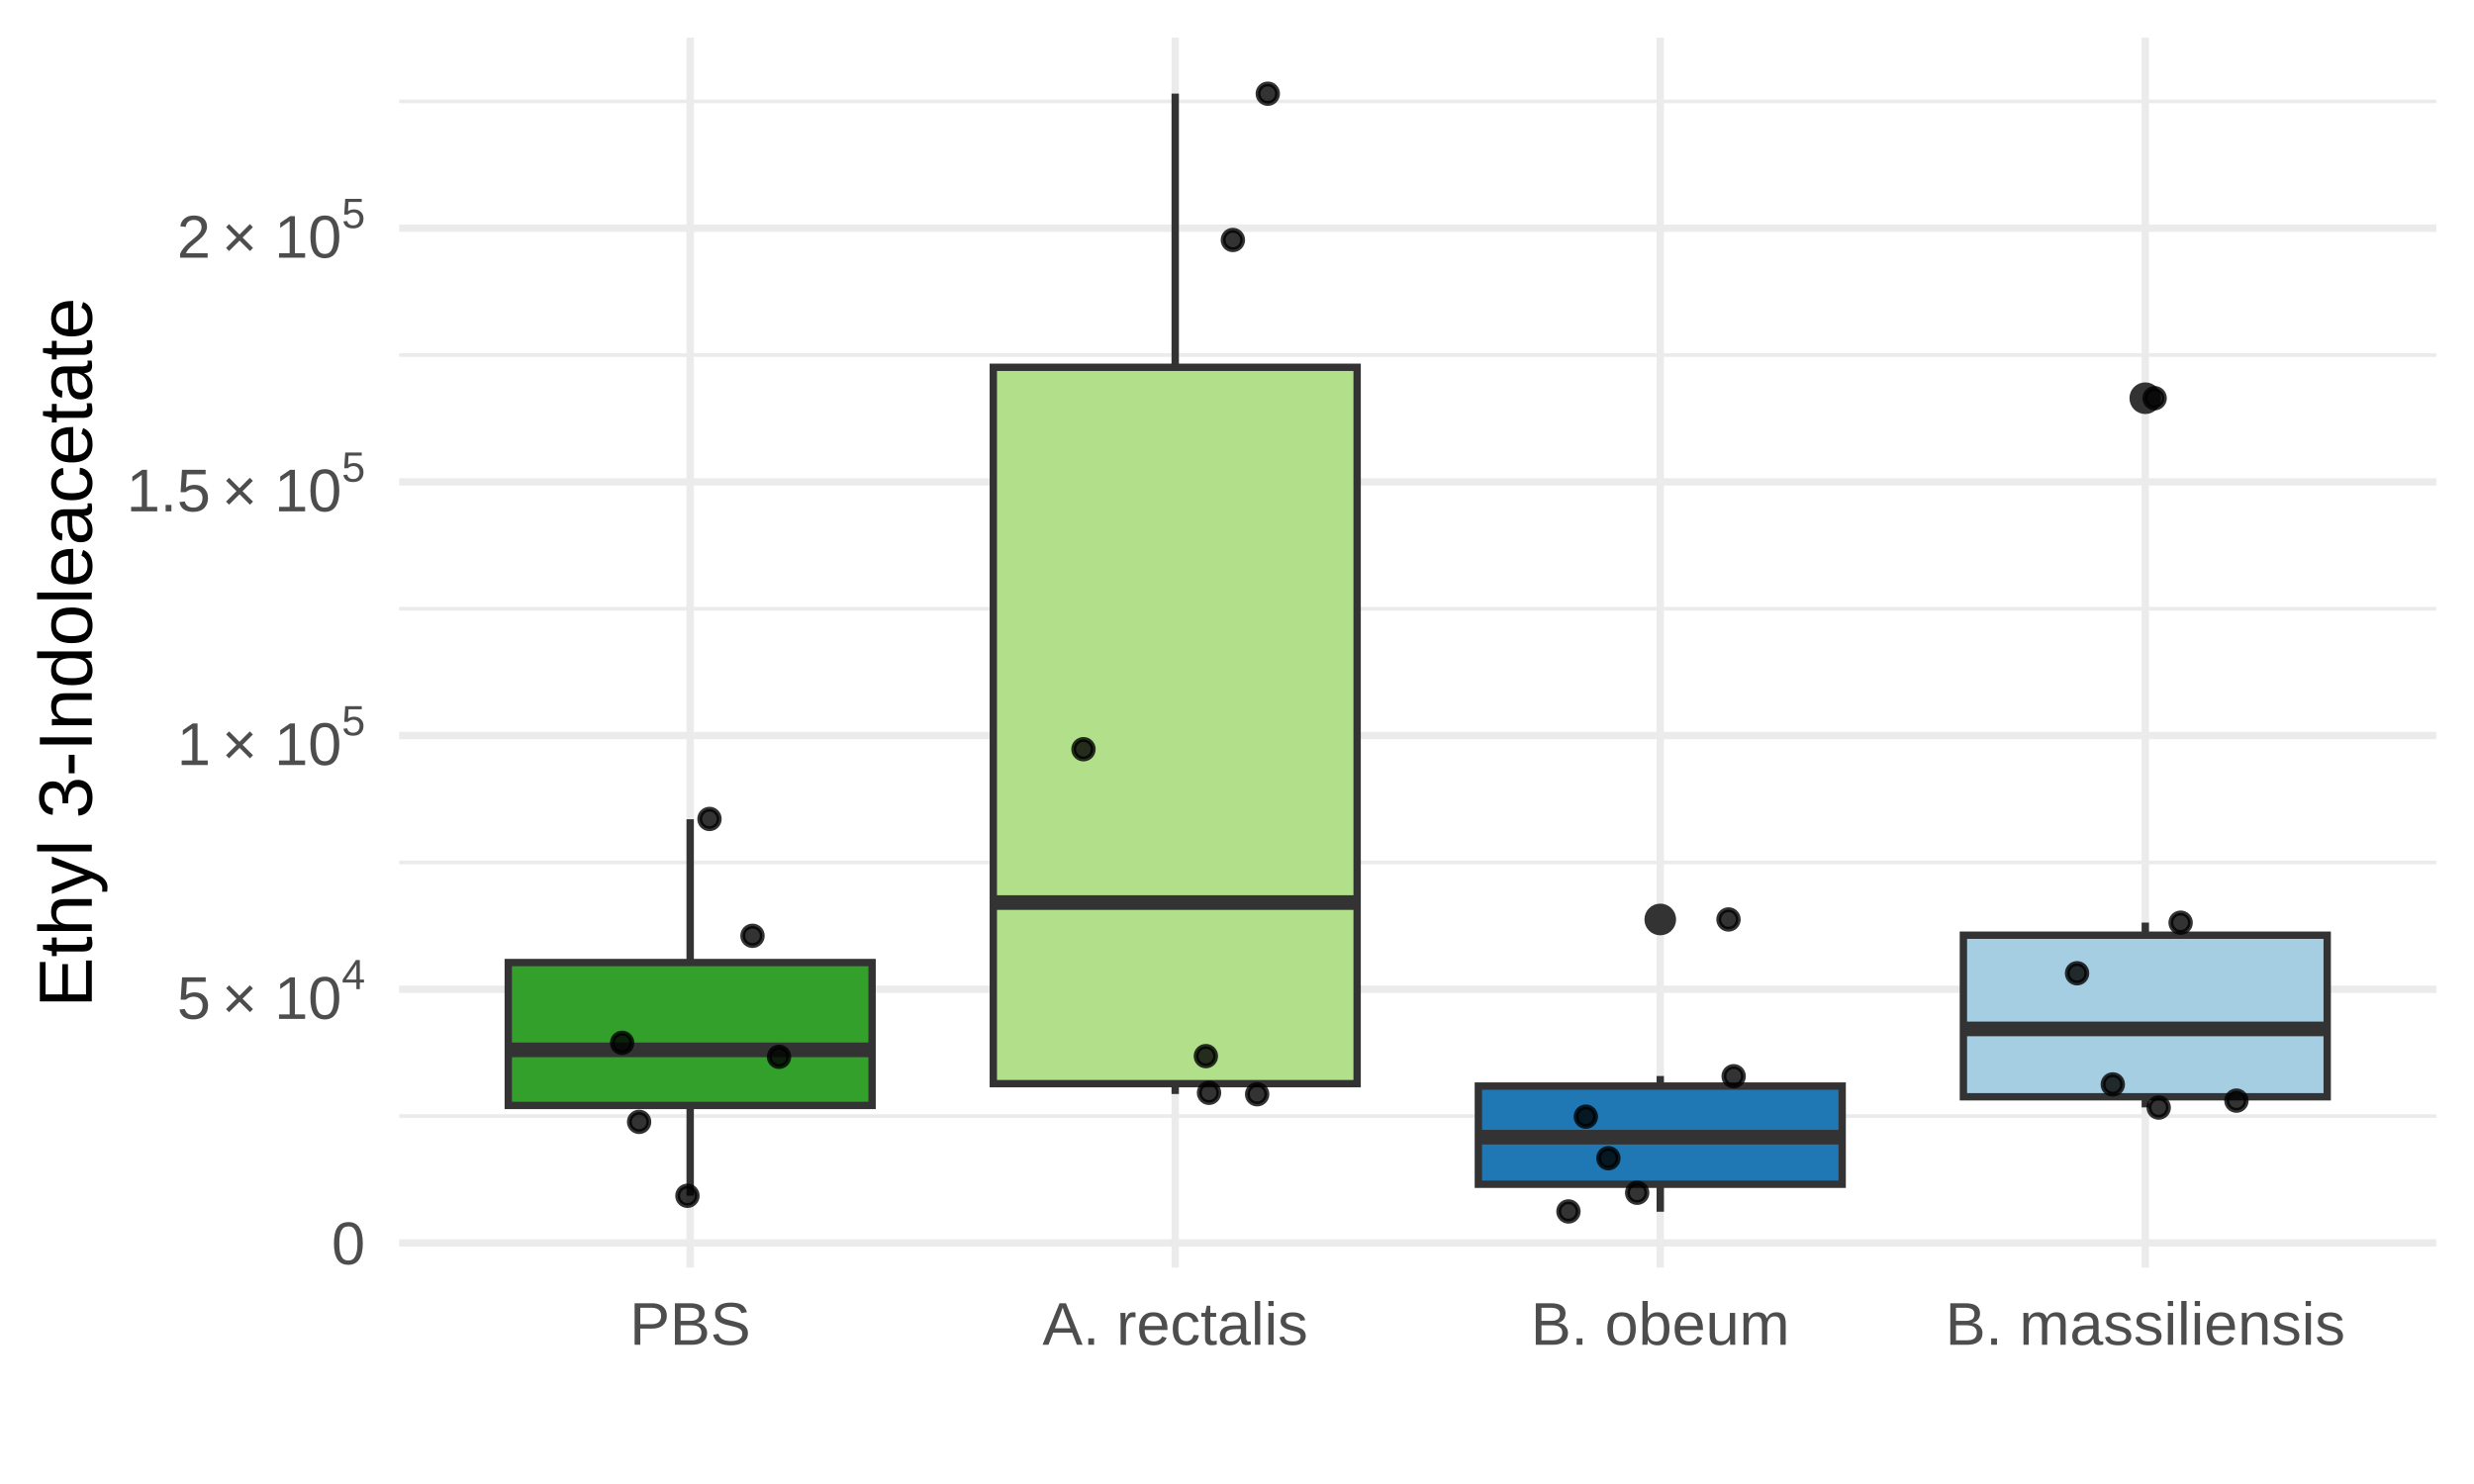
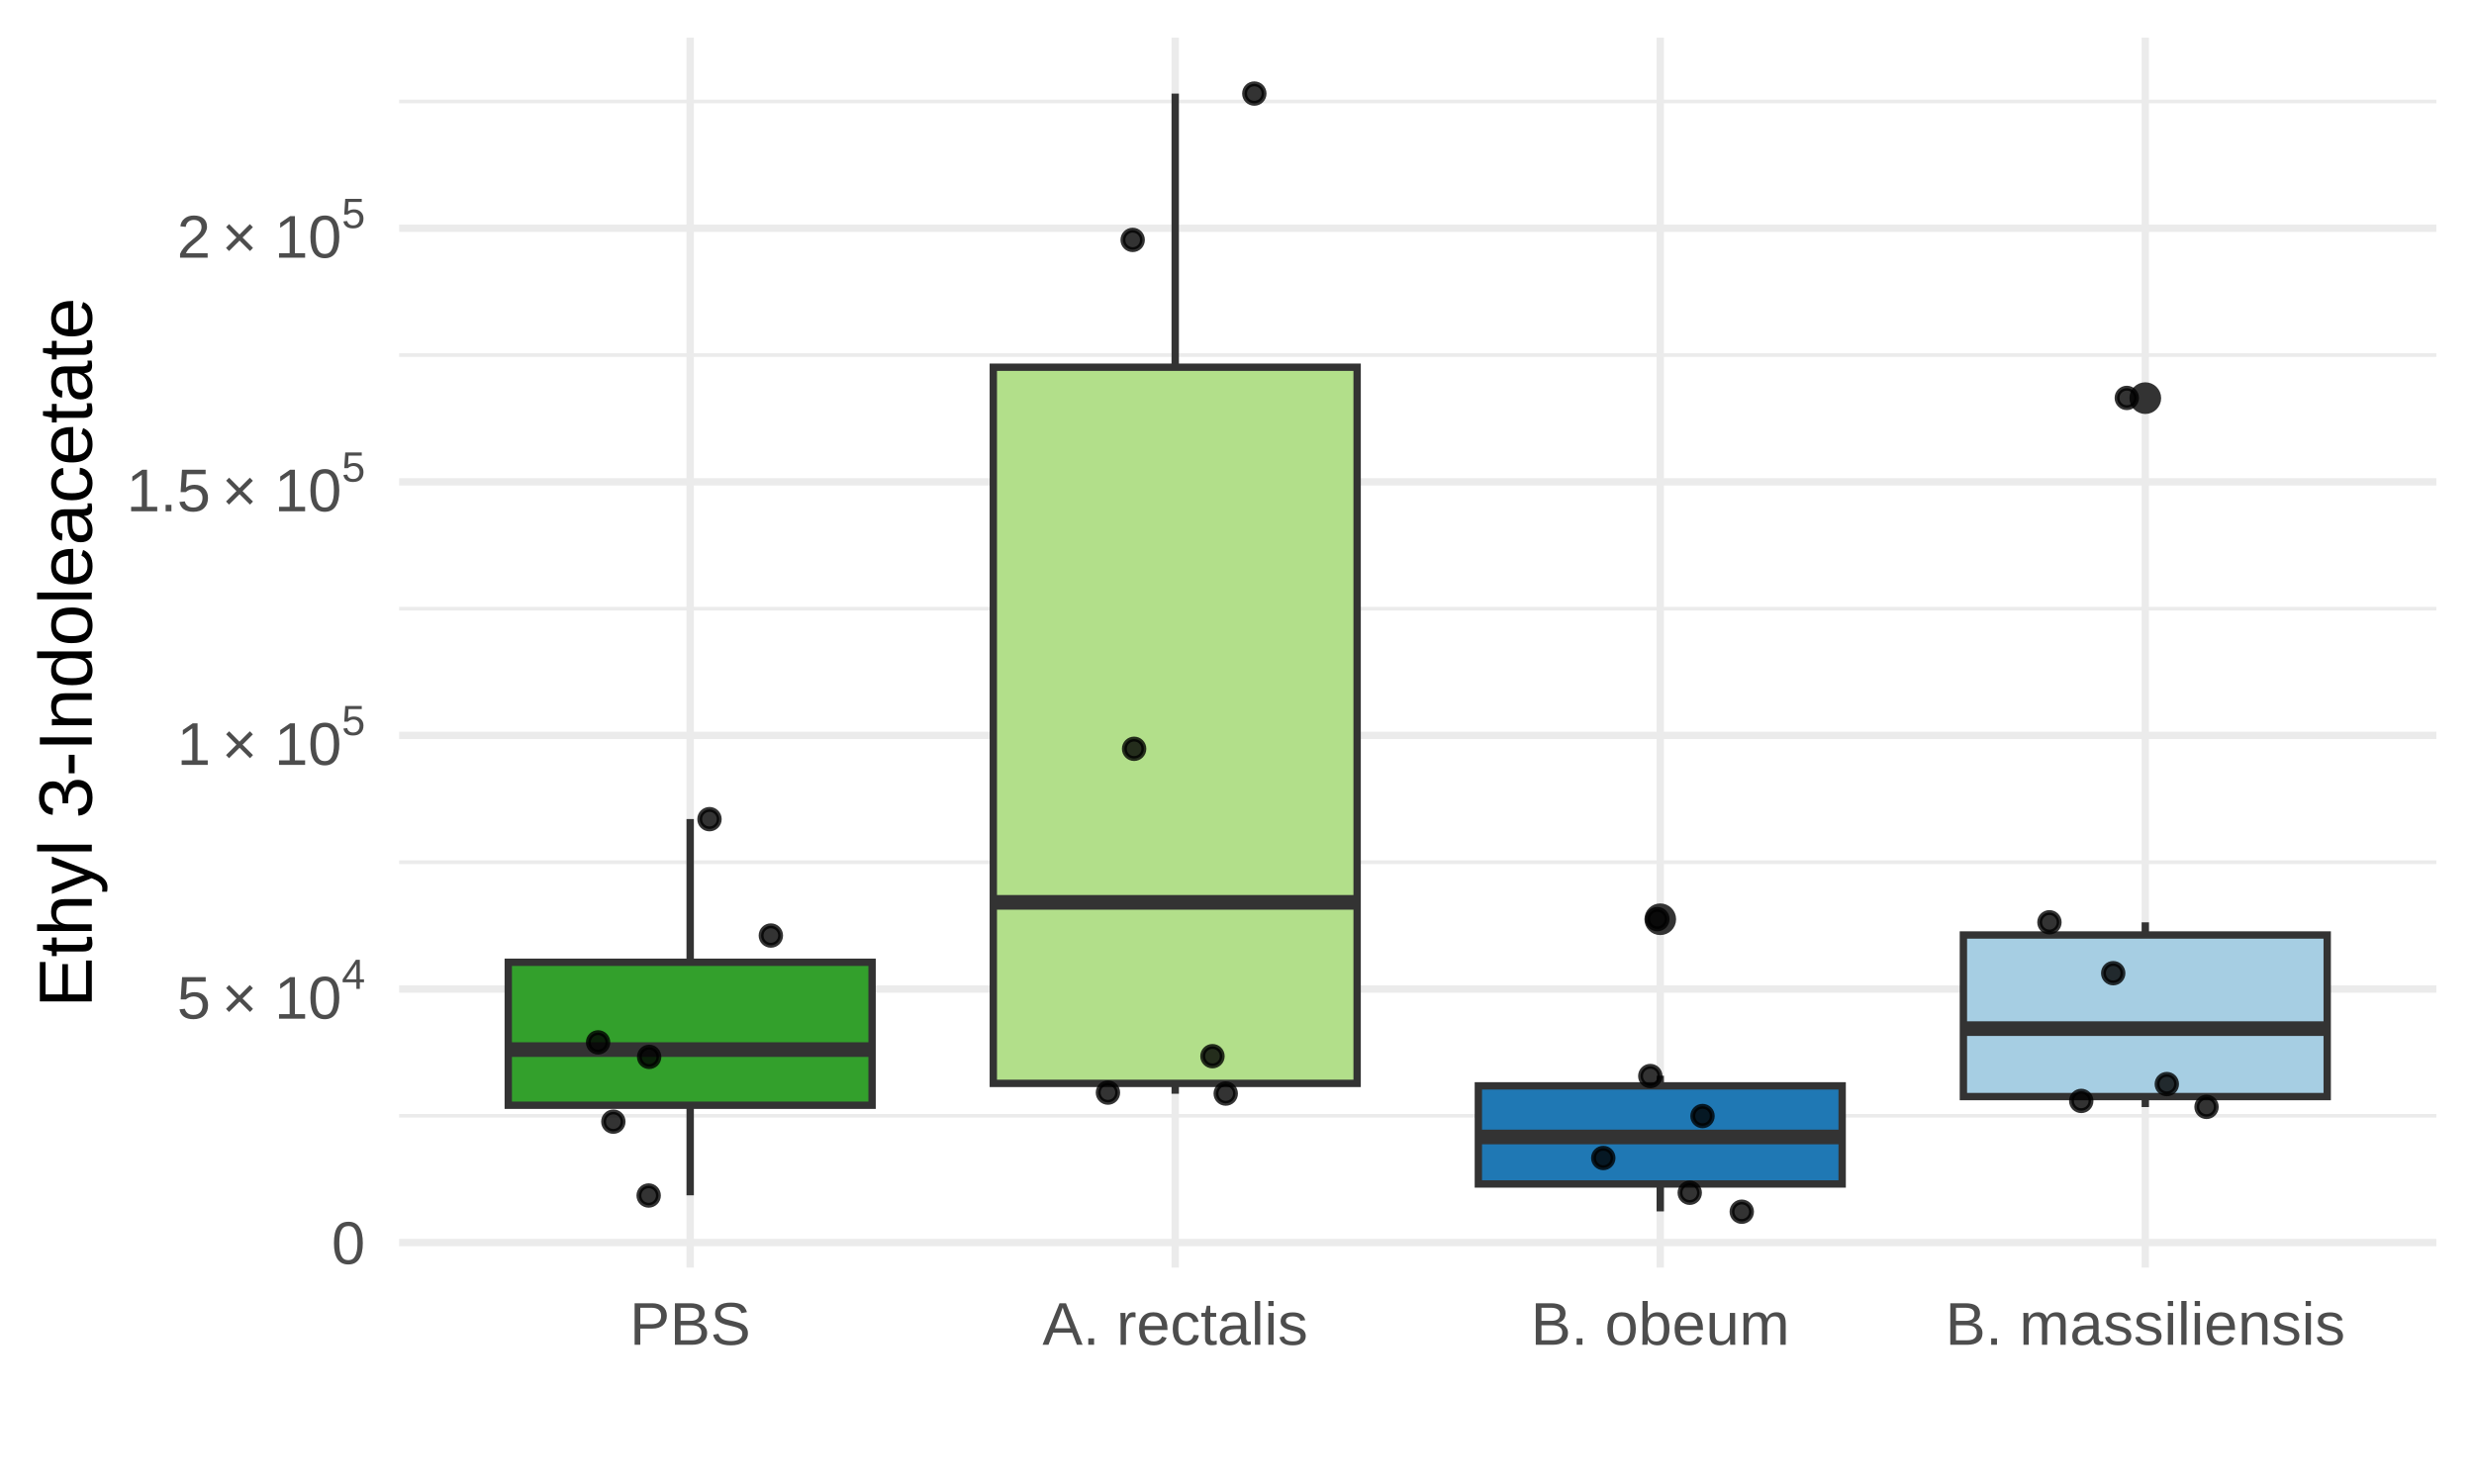
<svg xmlns="http://www.w3.org/2000/svg" class="svglite" width="360.00pt" height="216.00pt" viewBox="0 0 360.00 216.00">
  <defs>
    <style type="text/css">
    .svglite line, .svglite polyline, .svglite polygon, .svglite path, .svglite rect, .svglite circle {
      fill: none;
      stroke: #000000;
      stroke-linecap: round;
      stroke-linejoin: round;
      stroke-miterlimit: 10.00;
    }
    .svglite text {
      white-space: pre;
    }
  </style>
  </defs>
  <rect width="100%" height="100%" style="stroke: none; fill: none;" />
  <defs>
    <clipPath id="cpMC4wMHwzNjAuMDB8MC4wMHwyMTYuMDA=">
      <rect x="0.00" y="0.00" width="360.00" height="216.00" />
    </clipPath>
  </defs>
  <g clip-path="url(#cpMC4wMHwzNjAuMDB8MC4wMHwyMTYuMDA=)">
</g>
  <defs>
    <clipPath id="cpNTguMDh8MzU0LjUyfDUuNDh8MTg0LjUw">
      <rect x="58.08" y="5.48" width="296.44" height="179.02" />
    </clipPath>
  </defs>
  <g clip-path="url(#cpNTguMDh8MzU0LjUyfDUuNDh8MTg0LjUw)">
-     <polyline points="58.08,162.45 354.52,162.45 " style="stroke-width: 0.53; stroke: #EBEBEB; stroke-linecap: butt;" />
-     <polyline points="58.08,125.53 354.52,125.53 " style="stroke-width: 0.53; stroke: #EBEBEB; stroke-linecap: butt;" />
-     <polyline points="58.08,88.60 354.52,88.60 " style="stroke-width: 0.53; stroke: #EBEBEB; stroke-linecap: butt;" />
+     <polyline points="58.08,162.41 354.52,162.41 " style="stroke-width: 0.53; stroke: #EBEBEB; stroke-linecap: butt;" />
+     <polyline points="58.08,125.50 354.52,125.50 " style="stroke-width: 0.53; stroke: #EBEBEB; stroke-linecap: butt;" />
+     <polyline points="58.08,88.59 354.52,88.59 " style="stroke-width: 0.53; stroke: #EBEBEB; stroke-linecap: butt;" />
    <polyline points="58.08,51.68 354.52,51.68 " style="stroke-width: 0.53; stroke: #EBEBEB; stroke-linecap: butt;" />
-     <polyline points="58.08,14.76 354.52,14.76 " style="stroke-width: 0.53; stroke: #EBEBEB; stroke-linecap: butt;" />
-     <polyline points="58.08,180.91 354.52,180.91 " style="stroke-width: 1.07; stroke: #EBEBEB; stroke-linecap: butt;" />
-     <polyline points="58.08,143.99 354.52,143.99 " style="stroke-width: 1.07; stroke: #EBEBEB; stroke-linecap: butt;" />
-     <polyline points="58.08,107.06 354.52,107.06 " style="stroke-width: 1.07; stroke: #EBEBEB; stroke-linecap: butt;" />
-     <polyline points="58.08,70.14 354.52,70.14 " style="stroke-width: 1.07; stroke: #EBEBEB; stroke-linecap: butt;" />
+     <polyline points="58.08,14.77 354.52,14.77 " style="stroke-width: 0.53; stroke: #EBEBEB; stroke-linecap: butt;" />
+     <polyline points="58.08,180.86 354.52,180.86 " style="stroke-width: 1.07; stroke: #EBEBEB; stroke-linecap: butt;" />
+     <polyline points="58.08,143.95 354.52,143.95 " style="stroke-width: 1.07; stroke: #EBEBEB; stroke-linecap: butt;" />
+     <polyline points="58.08,107.04 354.52,107.04 " style="stroke-width: 1.07; stroke: #EBEBEB; stroke-linecap: butt;" />
+     <polyline points="58.08,70.13 354.52,70.13 " style="stroke-width: 1.07; stroke: #EBEBEB; stroke-linecap: butt;" />
    <polyline points="58.08,33.22 354.52,33.22 " style="stroke-width: 1.07; stroke: #EBEBEB; stroke-linecap: butt;" />
    <polyline points="100.43,184.50 100.43,5.48 " style="stroke-width: 1.07; stroke: #EBEBEB; stroke-linecap: butt;" />
    <polyline points="171.01,184.50 171.01,5.48 " style="stroke-width: 1.07; stroke: #EBEBEB; stroke-linecap: butt;" />
    <polyline points="241.59,184.50 241.59,5.48 " style="stroke-width: 1.07; stroke: #EBEBEB; stroke-linecap: butt;" />
    <polyline points="312.17,184.50 312.17,5.48 " style="stroke-width: 1.07; stroke: #EBEBEB; stroke-linecap: butt;" />
-     <line x1="100.43" y1="140.10" x2="100.43" y2="119.24" style="stroke-width: 1.07; stroke: #333333; stroke-linecap: butt;" />
-     <line x1="100.43" y1="160.90" x2="100.43" y2="174.03" style="stroke-width: 1.07; stroke: #333333; stroke-linecap: butt;" />
-     <polygon points="73.96,140.10 73.96,160.90 126.90,160.90 126.90,140.10 73.96,140.10 " style="stroke-width: 1.07; stroke: #333333; stroke-linecap: butt; stroke-linejoin: miter; fill: #33A02C;" />
-     <line x1="73.96" y1="152.81" x2="126.90" y2="152.81" style="stroke-width: 2.13; stroke: #333333; stroke-linecap: butt; stroke-linejoin: miter;" />
-     <line x1="171.01" y1="53.46" x2="171.01" y2="13.62" style="stroke-width: 1.07; stroke: #333333; stroke-linecap: butt;" />
-     <line x1="171.01" y1="157.73" x2="171.01" y2="159.24" style="stroke-width: 1.07; stroke: #333333; stroke-linecap: butt;" />
-     <polygon points="144.54,53.46 144.54,157.73 197.48,157.73 197.48,53.46 144.54,53.46 " style="stroke-width: 1.07; stroke: #333333; stroke-linecap: butt; stroke-linejoin: miter; fill: #B2DF8A;" />
-     <line x1="144.54" y1="131.37" x2="197.48" y2="131.37" style="stroke-width: 2.13; stroke: #333333; stroke-linecap: butt; stroke-linejoin: miter;" />
-     <circle cx="241.59" cy="133.83" r="1.95" style="stroke-width: 0.71; stroke: #333333; fill: #333333;" />
-     <line x1="241.59" y1="158.08" x2="241.59" y2="156.61" style="stroke-width: 1.07; stroke: #333333; stroke-linecap: butt;" />
-     <line x1="241.59" y1="172.37" x2="241.59" y2="176.37" style="stroke-width: 1.07; stroke: #333333; stroke-linecap: butt;" />
-     <polygon points="215.12,158.08 215.12,172.37 268.06,172.37 268.06,158.08 215.12,158.08 " style="stroke-width: 1.07; stroke: #333333; stroke-linecap: butt; stroke-linejoin: miter; fill: #1F78B4;" />
-     <line x1="215.12" y1="165.52" x2="268.06" y2="165.52" style="stroke-width: 2.13; stroke: #333333; stroke-linecap: butt; stroke-linejoin: miter;" />
-     <circle cx="312.17" cy="57.96" r="1.95" style="stroke-width: 0.71; stroke: #333333; fill: #333333;" />
-     <line x1="312.17" y1="136.12" x2="312.17" y2="134.28" style="stroke-width: 1.07; stroke: #333333; stroke-linecap: butt;" />
-     <line x1="312.17" y1="159.64" x2="312.17" y2="161.18" style="stroke-width: 1.07; stroke: #333333; stroke-linecap: butt;" />
-     <polygon points="285.70,136.12 285.70,159.64 338.64,159.64 338.64,136.12 285.70,136.12 " style="stroke-width: 1.07; stroke: #333333; stroke-linecap: butt; stroke-linejoin: miter; fill: #A6CEE3;" />
-     <line x1="285.70" y1="149.76" x2="338.64" y2="149.76" style="stroke-width: 2.13; stroke: #333333; stroke-linecap: butt; stroke-linejoin: miter;" />
-     <circle cx="228.23" cy="176.33" r="1.42" style="stroke-width: 0.71; stroke: #000000; stroke-opacity: 0.80; fill: #000000; fill-opacity: 0.80;" />
-     <circle cx="230.76" cy="162.53" r="1.42" style="stroke-width: 0.71; stroke: #000000; stroke-opacity: 0.80; fill: #000000; fill-opacity: 0.80;" />
-     <circle cx="307.44" cy="157.84" r="1.42" style="stroke-width: 0.71; stroke: #000000; stroke-opacity: 0.80; fill: #000000; fill-opacity: 0.80;" />
-     <circle cx="179.40" cy="34.93" r="1.42" style="stroke-width: 0.71; stroke: #000000; stroke-opacity: 0.80; fill: #000000; fill-opacity: 0.80;" />
-     <circle cx="157.66" cy="109.05" r="1.42" style="stroke-width: 0.71; stroke: #000000; stroke-opacity: 0.80; fill: #000000; fill-opacity: 0.80;" />
-     <circle cx="93.00" cy="163.29" r="1.42" style="stroke-width: 0.71; stroke: #000000; stroke-opacity: 0.80; fill: #000000; fill-opacity: 0.80;" />
-     <circle cx="100.03" cy="174.05" r="1.42" style="stroke-width: 0.71; stroke: #000000; stroke-opacity: 0.80; fill: #000000; fill-opacity: 0.80;" />
-     <circle cx="325.43" cy="160.20" r="1.42" style="stroke-width: 0.71; stroke: #000000; stroke-opacity: 0.80; fill: #000000; fill-opacity: 0.80;" />
-     <circle cx="238.23" cy="173.61" r="1.42" style="stroke-width: 0.71; stroke: #000000; stroke-opacity: 0.80; fill: #000000; fill-opacity: 0.80;" />
-     <circle cx="251.52" cy="133.83" r="1.42" style="stroke-width: 0.71; stroke: #000000; stroke-opacity: 0.80; fill: #000000; fill-opacity: 0.80;" />
-     <circle cx="313.53" cy="57.96" r="1.42" style="stroke-width: 0.71; stroke: #000000; stroke-opacity: 0.80; fill: #000000; fill-opacity: 0.80;" />
-     <circle cx="182.93" cy="159.27" r="1.42" style="stroke-width: 0.71; stroke: #000000; stroke-opacity: 0.80; fill: #000000; fill-opacity: 0.80;" />
-     <circle cx="184.48" cy="13.64" r="1.42" style="stroke-width: 0.71; stroke: #000000; stroke-opacity: 0.80; fill: #000000; fill-opacity: 0.80;" />
-     <circle cx="103.24" cy="119.20" r="1.42" style="stroke-width: 0.71; stroke: #000000; stroke-opacity: 0.80; fill: #000000; fill-opacity: 0.80;" />
-     <circle cx="113.36" cy="153.82" r="1.42" style="stroke-width: 0.71; stroke: #000000; stroke-opacity: 0.80; fill: #000000; fill-opacity: 0.80;" />
-     <circle cx="317.31" cy="134.30" r="1.42" style="stroke-width: 0.71; stroke: #000000; stroke-opacity: 0.80; fill: #000000; fill-opacity: 0.80;" />
-     <circle cx="234.04" cy="168.58" r="1.42" style="stroke-width: 0.71; stroke: #000000; stroke-opacity: 0.80; fill: #000000; fill-opacity: 0.80;" />
-     <circle cx="252.27" cy="156.65" r="1.42" style="stroke-width: 0.71; stroke: #000000; stroke-opacity: 0.80; fill: #000000; fill-opacity: 0.80;" />
-     <circle cx="302.24" cy="141.66" r="1.42" style="stroke-width: 0.71; stroke: #000000; stroke-opacity: 0.80; fill: #000000; fill-opacity: 0.80;" />
-     <circle cx="175.93" cy="159.06" r="1.42" style="stroke-width: 0.71; stroke: #000000; stroke-opacity: 0.80; fill: #000000; fill-opacity: 0.80;" />
-     <circle cx="175.47" cy="153.72" r="1.42" style="stroke-width: 0.71; stroke: #000000; stroke-opacity: 0.80; fill: #000000; fill-opacity: 0.80;" />
-     <circle cx="109.50" cy="136.21" r="1.42" style="stroke-width: 0.71; stroke: #000000; stroke-opacity: 0.80; fill: #000000; fill-opacity: 0.80;" />
-     <circle cx="90.53" cy="151.79" r="1.42" style="stroke-width: 0.71; stroke: #000000; stroke-opacity: 0.80; fill: #000000; fill-opacity: 0.80;" />
-     <circle cx="314.12" cy="161.21" r="1.42" style="stroke-width: 0.71; stroke: #000000; stroke-opacity: 0.80; fill: #000000; fill-opacity: 0.80;" />
+     <line x1="100.43" y1="140.06" x2="100.43" y2="119.21" style="stroke-width: 1.07; stroke: #333333; stroke-linecap: butt;" />
+     <line x1="100.43" y1="160.87" x2="100.43" y2="173.98" style="stroke-width: 1.07; stroke: #333333; stroke-linecap: butt;" />
+     <polygon points="73.96,140.06 73.96,160.87 126.90,160.87 126.90,140.06 73.96,140.06 " style="stroke-width: 1.07; stroke: #333333; stroke-linecap: butt; stroke-linejoin: miter; fill: #33A02C;" />
+     <line x1="73.96" y1="152.77" x2="126.90" y2="152.77" style="stroke-width: 2.13; stroke: #333333; stroke-linecap: butt; stroke-linejoin: miter;" />
+     <line x1="171.01" y1="53.45" x2="171.01" y2="13.62" style="stroke-width: 1.07; stroke: #333333; stroke-linecap: butt;" />
+     <line x1="171.01" y1="157.69" x2="171.01" y2="159.20" style="stroke-width: 1.07; stroke: #333333; stroke-linecap: butt;" />
+     <polygon points="144.54,53.45 144.54,157.69 197.48,157.69 197.48,53.45 144.54,53.45 " style="stroke-width: 1.07; stroke: #333333; stroke-linecap: butt; stroke-linejoin: miter; fill: #B2DF8A;" />
+     <line x1="144.54" y1="131.34" x2="197.48" y2="131.34" style="stroke-width: 2.13; stroke: #333333; stroke-linecap: butt; stroke-linejoin: miter;" />
+     <circle cx="241.59" cy="133.80" r="1.95" style="stroke-width: 0.71; stroke: #333333; fill: #333333;" />
+     <line x1="241.59" y1="158.05" x2="241.59" y2="156.58" style="stroke-width: 1.07; stroke: #333333; stroke-linecap: butt;" />
+     <line x1="241.59" y1="172.33" x2="241.59" y2="176.32" style="stroke-width: 1.07; stroke: #333333; stroke-linecap: butt;" />
+     <polygon points="215.12,158.05 215.12,172.33 268.06,172.33 268.06,158.05 215.12,158.05 " style="stroke-width: 1.07; stroke: #333333; stroke-linecap: butt; stroke-linejoin: miter; fill: #1F78B4;" />
+     <line x1="215.12" y1="165.49" x2="268.06" y2="165.49" style="stroke-width: 2.13; stroke: #333333; stroke-linecap: butt; stroke-linejoin: miter;" />
+     <circle cx="312.17" cy="57.95" r="1.95" style="stroke-width: 0.71; stroke: #333333; fill: #333333;" />
+     <line x1="312.17" y1="136.09" x2="312.17" y2="134.25" style="stroke-width: 1.07; stroke: #333333; stroke-linecap: butt;" />
+     <line x1="312.17" y1="159.61" x2="312.17" y2="161.14" style="stroke-width: 1.07; stroke: #333333; stroke-linecap: butt;" />
+     <polygon points="285.70,136.09 285.70,159.61 338.64,159.61 338.64,136.09 285.70,136.09 " style="stroke-width: 1.07; stroke: #333333; stroke-linecap: butt; stroke-linejoin: miter; fill: #A6CEE3;" />
+     <line x1="285.70" y1="149.72" x2="338.64" y2="149.72" style="stroke-width: 2.13; stroke: #333333; stroke-linecap: butt; stroke-linejoin: miter;" />
+     <circle cx="253.45" cy="176.37" r="1.42" style="stroke-width: 0.71; stroke: #000000; stroke-opacity: 0.80; fill: #000000; fill-opacity: 0.80;" />
+     <circle cx="247.74" cy="162.44" r="1.42" style="stroke-width: 0.71; stroke: #000000; stroke-opacity: 0.80; fill: #000000; fill-opacity: 0.80;" />
+     <circle cx="315.30" cy="157.79" r="1.42" style="stroke-width: 0.71; stroke: #000000; stroke-opacity: 0.80; fill: #000000; fill-opacity: 0.80;" />
+     <circle cx="164.82" cy="34.92" r="1.42" style="stroke-width: 0.71; stroke: #000000; stroke-opacity: 0.80; fill: #000000; fill-opacity: 0.80;" />
+     <circle cx="165.03" cy="108.99" r="1.42" style="stroke-width: 0.71; stroke: #000000; stroke-opacity: 0.80; fill: #000000; fill-opacity: 0.80;" />
+     <circle cx="89.25" cy="163.26" r="1.42" style="stroke-width: 0.71; stroke: #000000; stroke-opacity: 0.80; fill: #000000; fill-opacity: 0.80;" />
+     <circle cx="94.39" cy="174.01" r="1.42" style="stroke-width: 0.71; stroke: #000000; stroke-opacity: 0.80; fill: #000000; fill-opacity: 0.80;" />
+     <circle cx="302.85" cy="160.24" r="1.42" style="stroke-width: 0.71; stroke: #000000; stroke-opacity: 0.80; fill: #000000; fill-opacity: 0.80;" />
+     <circle cx="245.88" cy="173.61" r="1.42" style="stroke-width: 0.71; stroke: #000000; stroke-opacity: 0.80; fill: #000000; fill-opacity: 0.80;" />
+     <circle cx="241.17" cy="133.78" r="1.42" style="stroke-width: 0.71; stroke: #000000; stroke-opacity: 0.80; fill: #000000; fill-opacity: 0.80;" />
+     <circle cx="309.48" cy="57.92" r="1.42" style="stroke-width: 0.71; stroke: #000000; stroke-opacity: 0.80; fill: #000000; fill-opacity: 0.80;" />
+     <circle cx="178.36" cy="159.17" r="1.42" style="stroke-width: 0.71; stroke: #000000; stroke-opacity: 0.80; fill: #000000; fill-opacity: 0.80;" />
+     <circle cx="182.52" cy="13.62" r="1.42" style="stroke-width: 0.71; stroke: #000000; stroke-opacity: 0.80; fill: #000000; fill-opacity: 0.80;" />
+     <circle cx="103.24" cy="119.23" r="1.42" style="stroke-width: 0.71; stroke: #000000; stroke-opacity: 0.80; fill: #000000; fill-opacity: 0.80;" />
+     <circle cx="94.46" cy="153.83" r="1.42" style="stroke-width: 0.71; stroke: #000000; stroke-opacity: 0.80; fill: #000000; fill-opacity: 0.80;" />
+     <circle cx="298.22" cy="134.24" r="1.42" style="stroke-width: 0.71; stroke: #000000; stroke-opacity: 0.80; fill: #000000; fill-opacity: 0.80;" />
+     <circle cx="233.30" cy="168.55" r="1.42" style="stroke-width: 0.71; stroke: #000000; stroke-opacity: 0.80; fill: #000000; fill-opacity: 0.80;" />
+     <circle cx="240.14" cy="156.62" r="1.42" style="stroke-width: 0.71; stroke: #000000; stroke-opacity: 0.80; fill: #000000; fill-opacity: 0.80;" />
+     <circle cx="307.50" cy="141.65" r="1.42" style="stroke-width: 0.71; stroke: #000000; stroke-opacity: 0.80; fill: #000000; fill-opacity: 0.80;" />
+     <circle cx="161.22" cy="159.03" r="1.42" style="stroke-width: 0.71; stroke: #000000; stroke-opacity: 0.80; fill: #000000; fill-opacity: 0.80;" />
+     <circle cx="176.43" cy="153.73" r="1.42" style="stroke-width: 0.71; stroke: #000000; stroke-opacity: 0.80; fill: #000000; fill-opacity: 0.80;" />
+     <circle cx="112.17" cy="136.17" r="1.42" style="stroke-width: 0.71; stroke: #000000; stroke-opacity: 0.80; fill: #000000; fill-opacity: 0.80;" />
+     <circle cx="87.03" cy="151.72" r="1.42" style="stroke-width: 0.71; stroke: #000000; stroke-opacity: 0.80; fill: #000000; fill-opacity: 0.80;" />
+     <circle cx="321.08" cy="161.11" r="1.42" style="stroke-width: 0.71; stroke: #000000; stroke-opacity: 0.80; fill: #000000; fill-opacity: 0.80;" />
  </g>
  <g clip-path="url(#cpMC4wMHwzNjAuMDB8MC4wMHwyMTYuMDA=)">
-     <text x="48.25" y="184.02" style="font-size: 8.80px;fill: #4D4D4D; font-family: &quot;Arial&quot;;" textLength="4.90px" lengthAdjust="spacingAndGlyphs">0</text>
-     <text x="25.76" y="148.30" style="font-size: 8.80px;fill: #4D4D4D; font-family: &quot;Arial&quot;;" textLength="4.90px" lengthAdjust="spacingAndGlyphs">5</text>
-     <text x="32.28" y="148.30" style="font-size: 8.80px;fill: #4D4D4D; font-family: &quot;Arial&quot;;" textLength="6.02px" lengthAdjust="spacingAndGlyphs">×</text>
-     <text x="39.93" y="148.30" style="font-size: 8.80px;fill: #4D4D4D; font-family: &quot;Arial&quot;;" textLength="9.79px" lengthAdjust="spacingAndGlyphs">10</text>
-     <text x="49.72" y="143.97" style="font-size: 6.16px;fill: #4D4D4D; font-family: &quot;Arial&quot;;" textLength="3.43px" lengthAdjust="spacingAndGlyphs">4</text>
-     <text x="25.76" y="111.35" style="font-size: 8.80px;fill: #4D4D4D; font-family: &quot;Arial&quot;;" textLength="4.90px" lengthAdjust="spacingAndGlyphs">1</text>
-     <text x="32.28" y="111.35" style="font-size: 8.80px;fill: #4D4D4D; font-family: &quot;Arial&quot;;" textLength="6.02px" lengthAdjust="spacingAndGlyphs">×</text>
-     <text x="39.93" y="111.35" style="font-size: 8.80px;fill: #4D4D4D; font-family: &quot;Arial&quot;;" textLength="9.79px" lengthAdjust="spacingAndGlyphs">10</text>
-     <text x="49.72" y="107.02" style="font-size: 6.16px;fill: #4D4D4D; font-family: &quot;Arial&quot;;" textLength="3.43px" lengthAdjust="spacingAndGlyphs">5</text>
-     <text x="18.41" y="74.43" style="font-size: 8.80px;fill: #4D4D4D; font-family: &quot;Arial&quot;;" textLength="12.24px" lengthAdjust="spacingAndGlyphs">1.5</text>
-     <text x="32.28" y="74.43" style="font-size: 8.80px;fill: #4D4D4D; font-family: &quot;Arial&quot;;" textLength="6.02px" lengthAdjust="spacingAndGlyphs">×</text>
-     <text x="39.93" y="74.43" style="font-size: 8.80px;fill: #4D4D4D; font-family: &quot;Arial&quot;;" textLength="9.79px" lengthAdjust="spacingAndGlyphs">10</text>
-     <text x="49.72" y="70.10" style="font-size: 6.16px;fill: #4D4D4D; font-family: &quot;Arial&quot;;" textLength="3.43px" lengthAdjust="spacingAndGlyphs">5</text>
+     <text x="48.25" y="183.97" style="font-size: 8.80px;fill: #4D4D4D; font-family: &quot;Arial&quot;;" textLength="4.90px" lengthAdjust="spacingAndGlyphs">0</text>
+     <text x="25.76" y="148.27" style="font-size: 8.80px;fill: #4D4D4D; font-family: &quot;Arial&quot;;" textLength="4.90px" lengthAdjust="spacingAndGlyphs">5</text>
+     <text x="32.28" y="148.27" style="font-size: 8.80px;fill: #4D4D4D; font-family: &quot;Arial&quot;;" textLength="6.02px" lengthAdjust="spacingAndGlyphs">×</text>
+     <text x="39.93" y="148.27" style="font-size: 8.80px;fill: #4D4D4D; font-family: &quot;Arial&quot;;" textLength="9.79px" lengthAdjust="spacingAndGlyphs">10</text>
+     <text x="49.72" y="143.93" style="font-size: 6.16px;fill: #4D4D4D; font-family: &quot;Arial&quot;;" textLength="3.43px" lengthAdjust="spacingAndGlyphs">4</text>
+     <text x="25.76" y="111.33" style="font-size: 8.80px;fill: #4D4D4D; font-family: &quot;Arial&quot;;" textLength="4.90px" lengthAdjust="spacingAndGlyphs">1</text>
+     <text x="32.28" y="111.33" style="font-size: 8.80px;fill: #4D4D4D; font-family: &quot;Arial&quot;;" textLength="6.02px" lengthAdjust="spacingAndGlyphs">×</text>
+     <text x="39.93" y="111.33" style="font-size: 8.80px;fill: #4D4D4D; font-family: &quot;Arial&quot;;" textLength="9.79px" lengthAdjust="spacingAndGlyphs">10</text>
+     <text x="49.72" y="106.99" style="font-size: 6.16px;fill: #4D4D4D; font-family: &quot;Arial&quot;;" textLength="3.43px" lengthAdjust="spacingAndGlyphs">5</text>
+     <text x="18.41" y="74.42" style="font-size: 8.80px;fill: #4D4D4D; font-family: &quot;Arial&quot;;" textLength="12.24px" lengthAdjust="spacingAndGlyphs">1.5</text>
+     <text x="32.28" y="74.42" style="font-size: 8.80px;fill: #4D4D4D; font-family: &quot;Arial&quot;;" textLength="6.02px" lengthAdjust="spacingAndGlyphs">×</text>
+     <text x="39.93" y="74.42" style="font-size: 8.80px;fill: #4D4D4D; font-family: &quot;Arial&quot;;" textLength="9.79px" lengthAdjust="spacingAndGlyphs">10</text>
+     <text x="49.72" y="70.09" style="font-size: 6.16px;fill: #4D4D4D; font-family: &quot;Arial&quot;;" textLength="3.43px" lengthAdjust="spacingAndGlyphs">5</text>
    <text x="25.76" y="37.51" style="font-size: 8.80px;fill: #4D4D4D; font-family: &quot;Arial&quot;;" textLength="4.90px" lengthAdjust="spacingAndGlyphs">2</text>
    <text x="32.28" y="37.51" style="font-size: 8.80px;fill: #4D4D4D; font-family: &quot;Arial&quot;;" textLength="6.02px" lengthAdjust="spacingAndGlyphs">×</text>
    <text x="39.93" y="37.51" style="font-size: 8.80px;fill: #4D4D4D; font-family: &quot;Arial&quot;;" textLength="9.79px" lengthAdjust="spacingAndGlyphs">10</text>
    <text x="49.72" y="33.18" style="font-size: 6.16px;fill: #4D4D4D; font-family: &quot;Arial&quot;;" textLength="3.43px" lengthAdjust="spacingAndGlyphs">5</text>
    <text x="100.43" y="195.74" text-anchor="middle" style="font-size: 8.80px;fill: #4D4D4D; font-family: &quot;Arial&quot;;" textLength="17.60px" lengthAdjust="spacingAndGlyphs">PBS</text>
    <text x="171.01" y="195.74" text-anchor="middle" style="font-size: 8.80px;fill: #4D4D4D; font-family: &quot;Arial&quot;;" textLength="38.64px" lengthAdjust="spacingAndGlyphs">A. rectalis</text>
    <text x="241.59" y="195.74" text-anchor="middle" style="font-size: 8.80px;fill: #4D4D4D; font-family: &quot;Arial&quot;;" textLength="37.68px" lengthAdjust="spacingAndGlyphs">B. obeum</text>
    <text x="312.17" y="195.74" text-anchor="middle" style="font-size: 8.80px;fill: #4D4D4D; font-family: &quot;Arial&quot;;" textLength="58.18px" lengthAdjust="spacingAndGlyphs">B. massiliensis</text>
    <text transform="translate(13.36,94.99) rotate(-90)" text-anchor="middle" style="font-size: 11.00px; font-family: &quot;Arial&quot;;" textLength="103.38px" lengthAdjust="spacingAndGlyphs">Ethyl 3-Indoleacetate</text>
  </g>
</svg>
